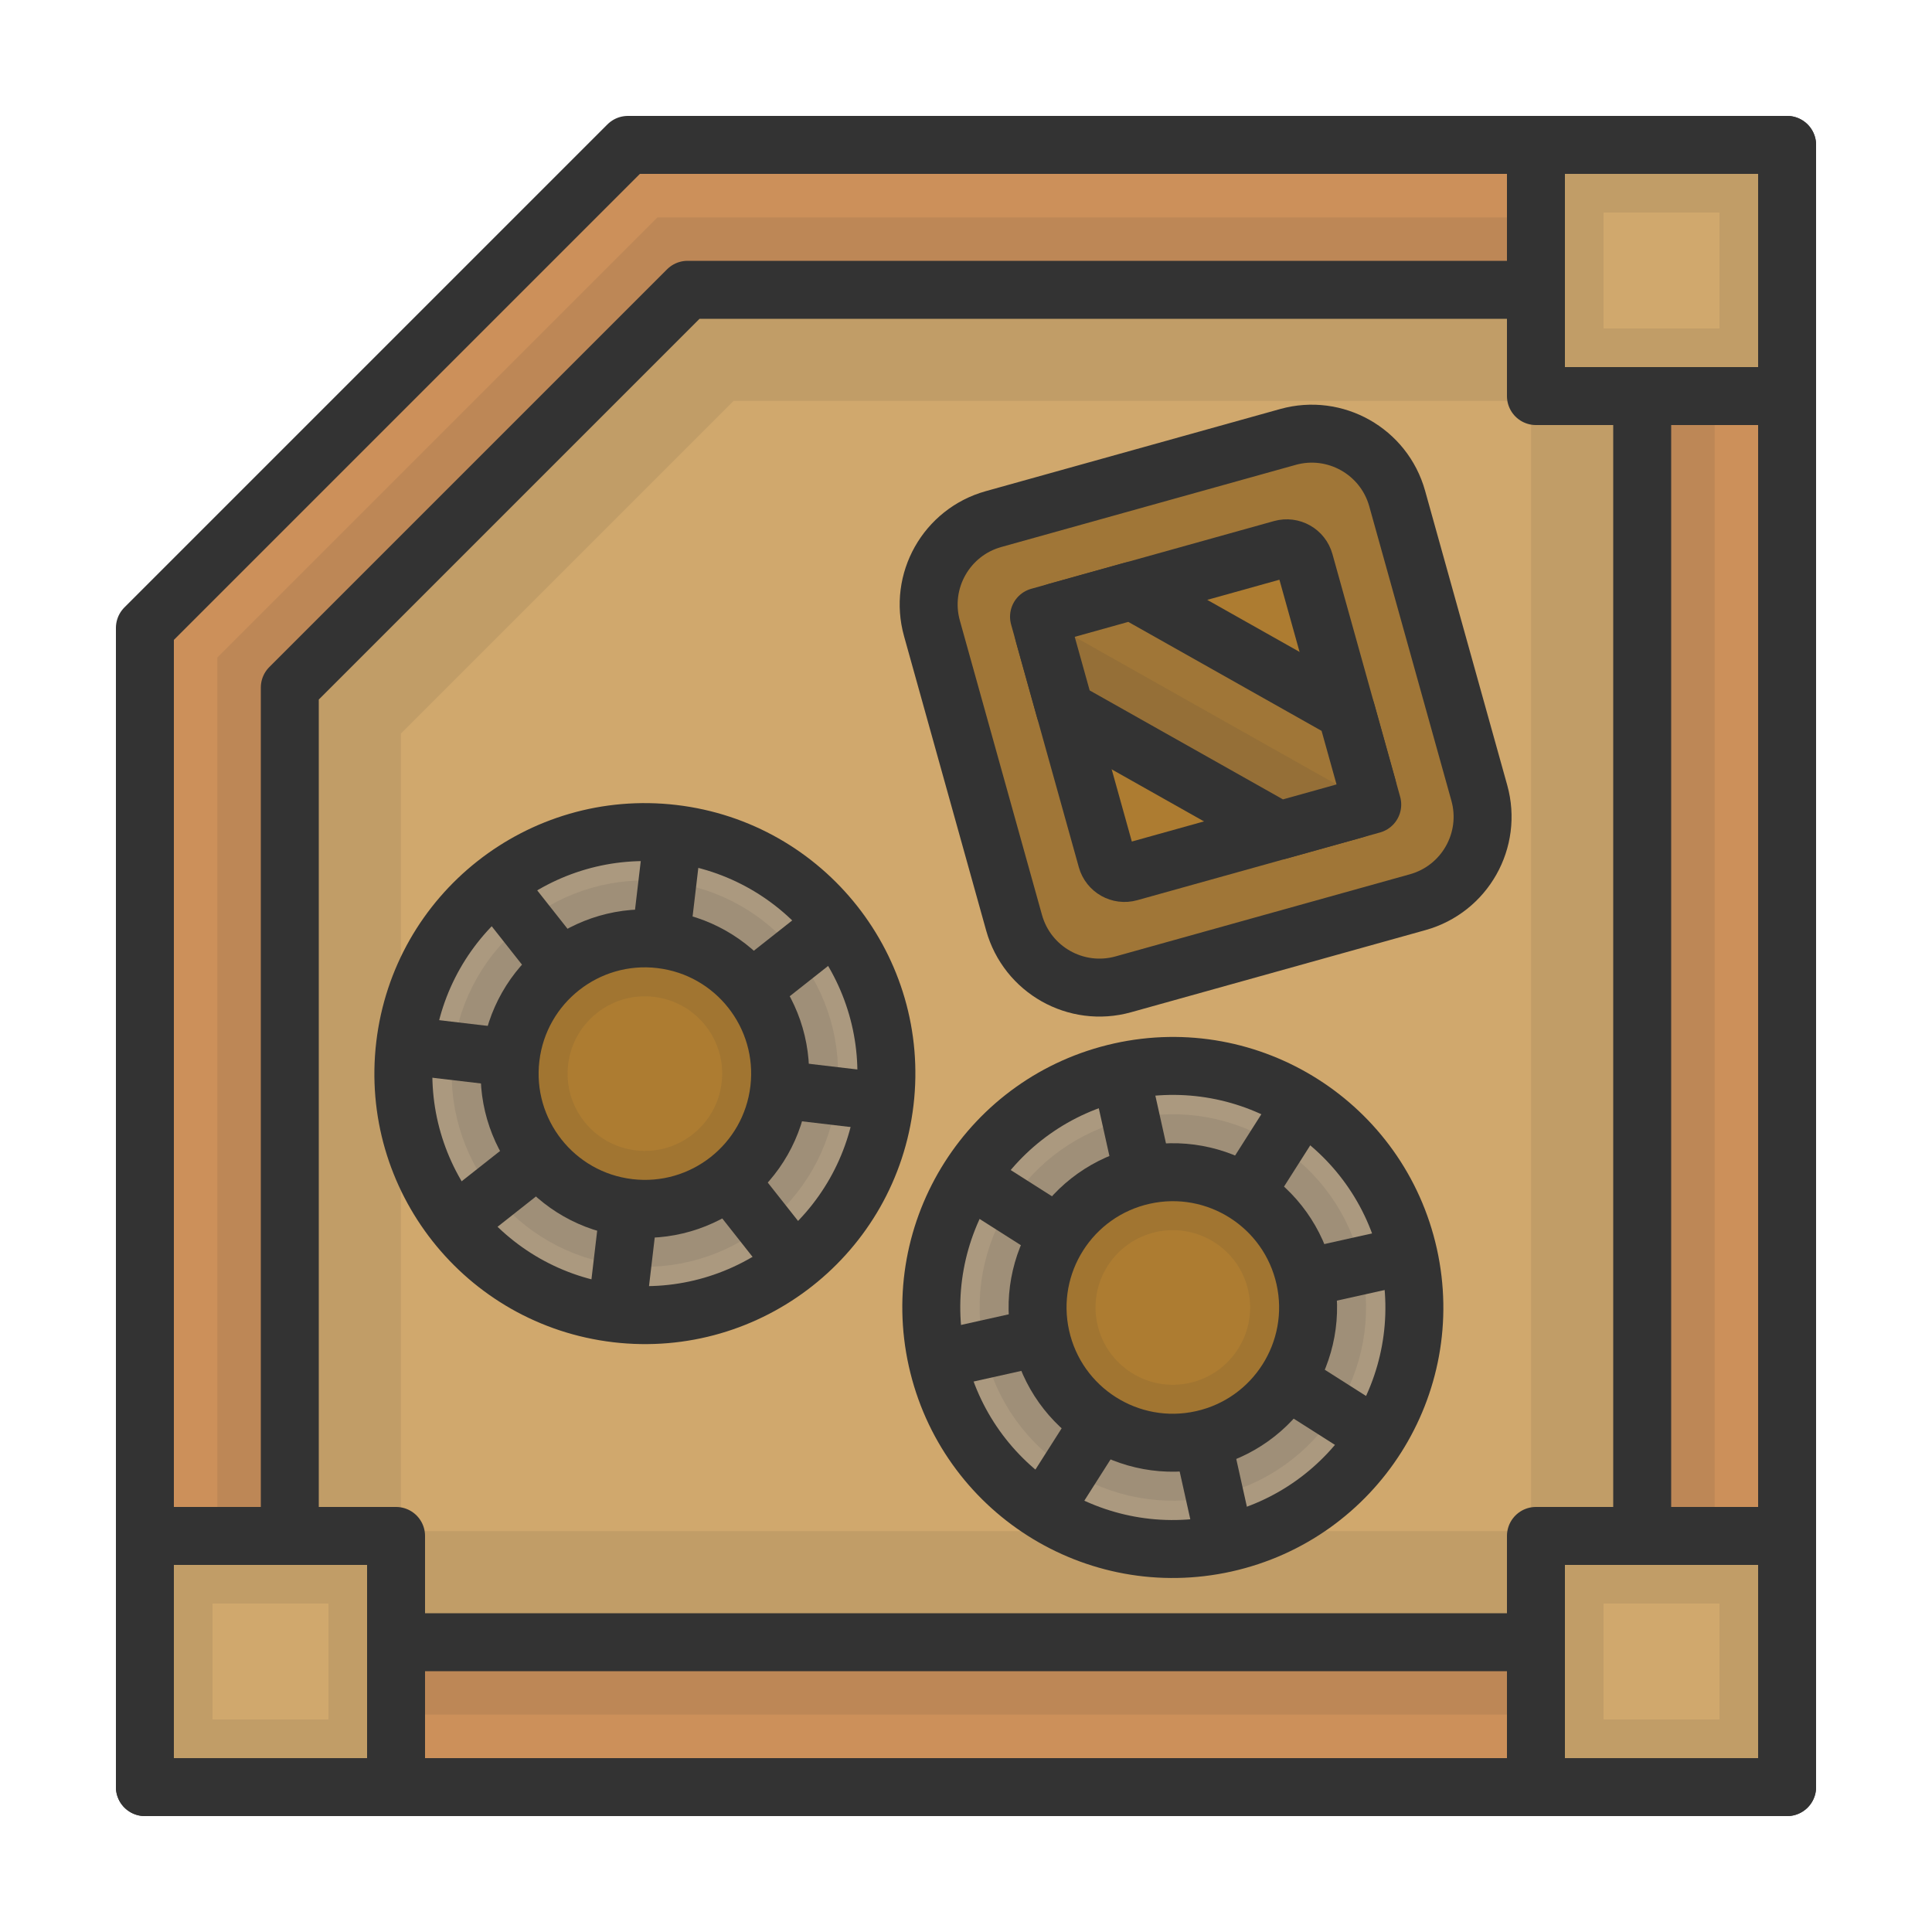
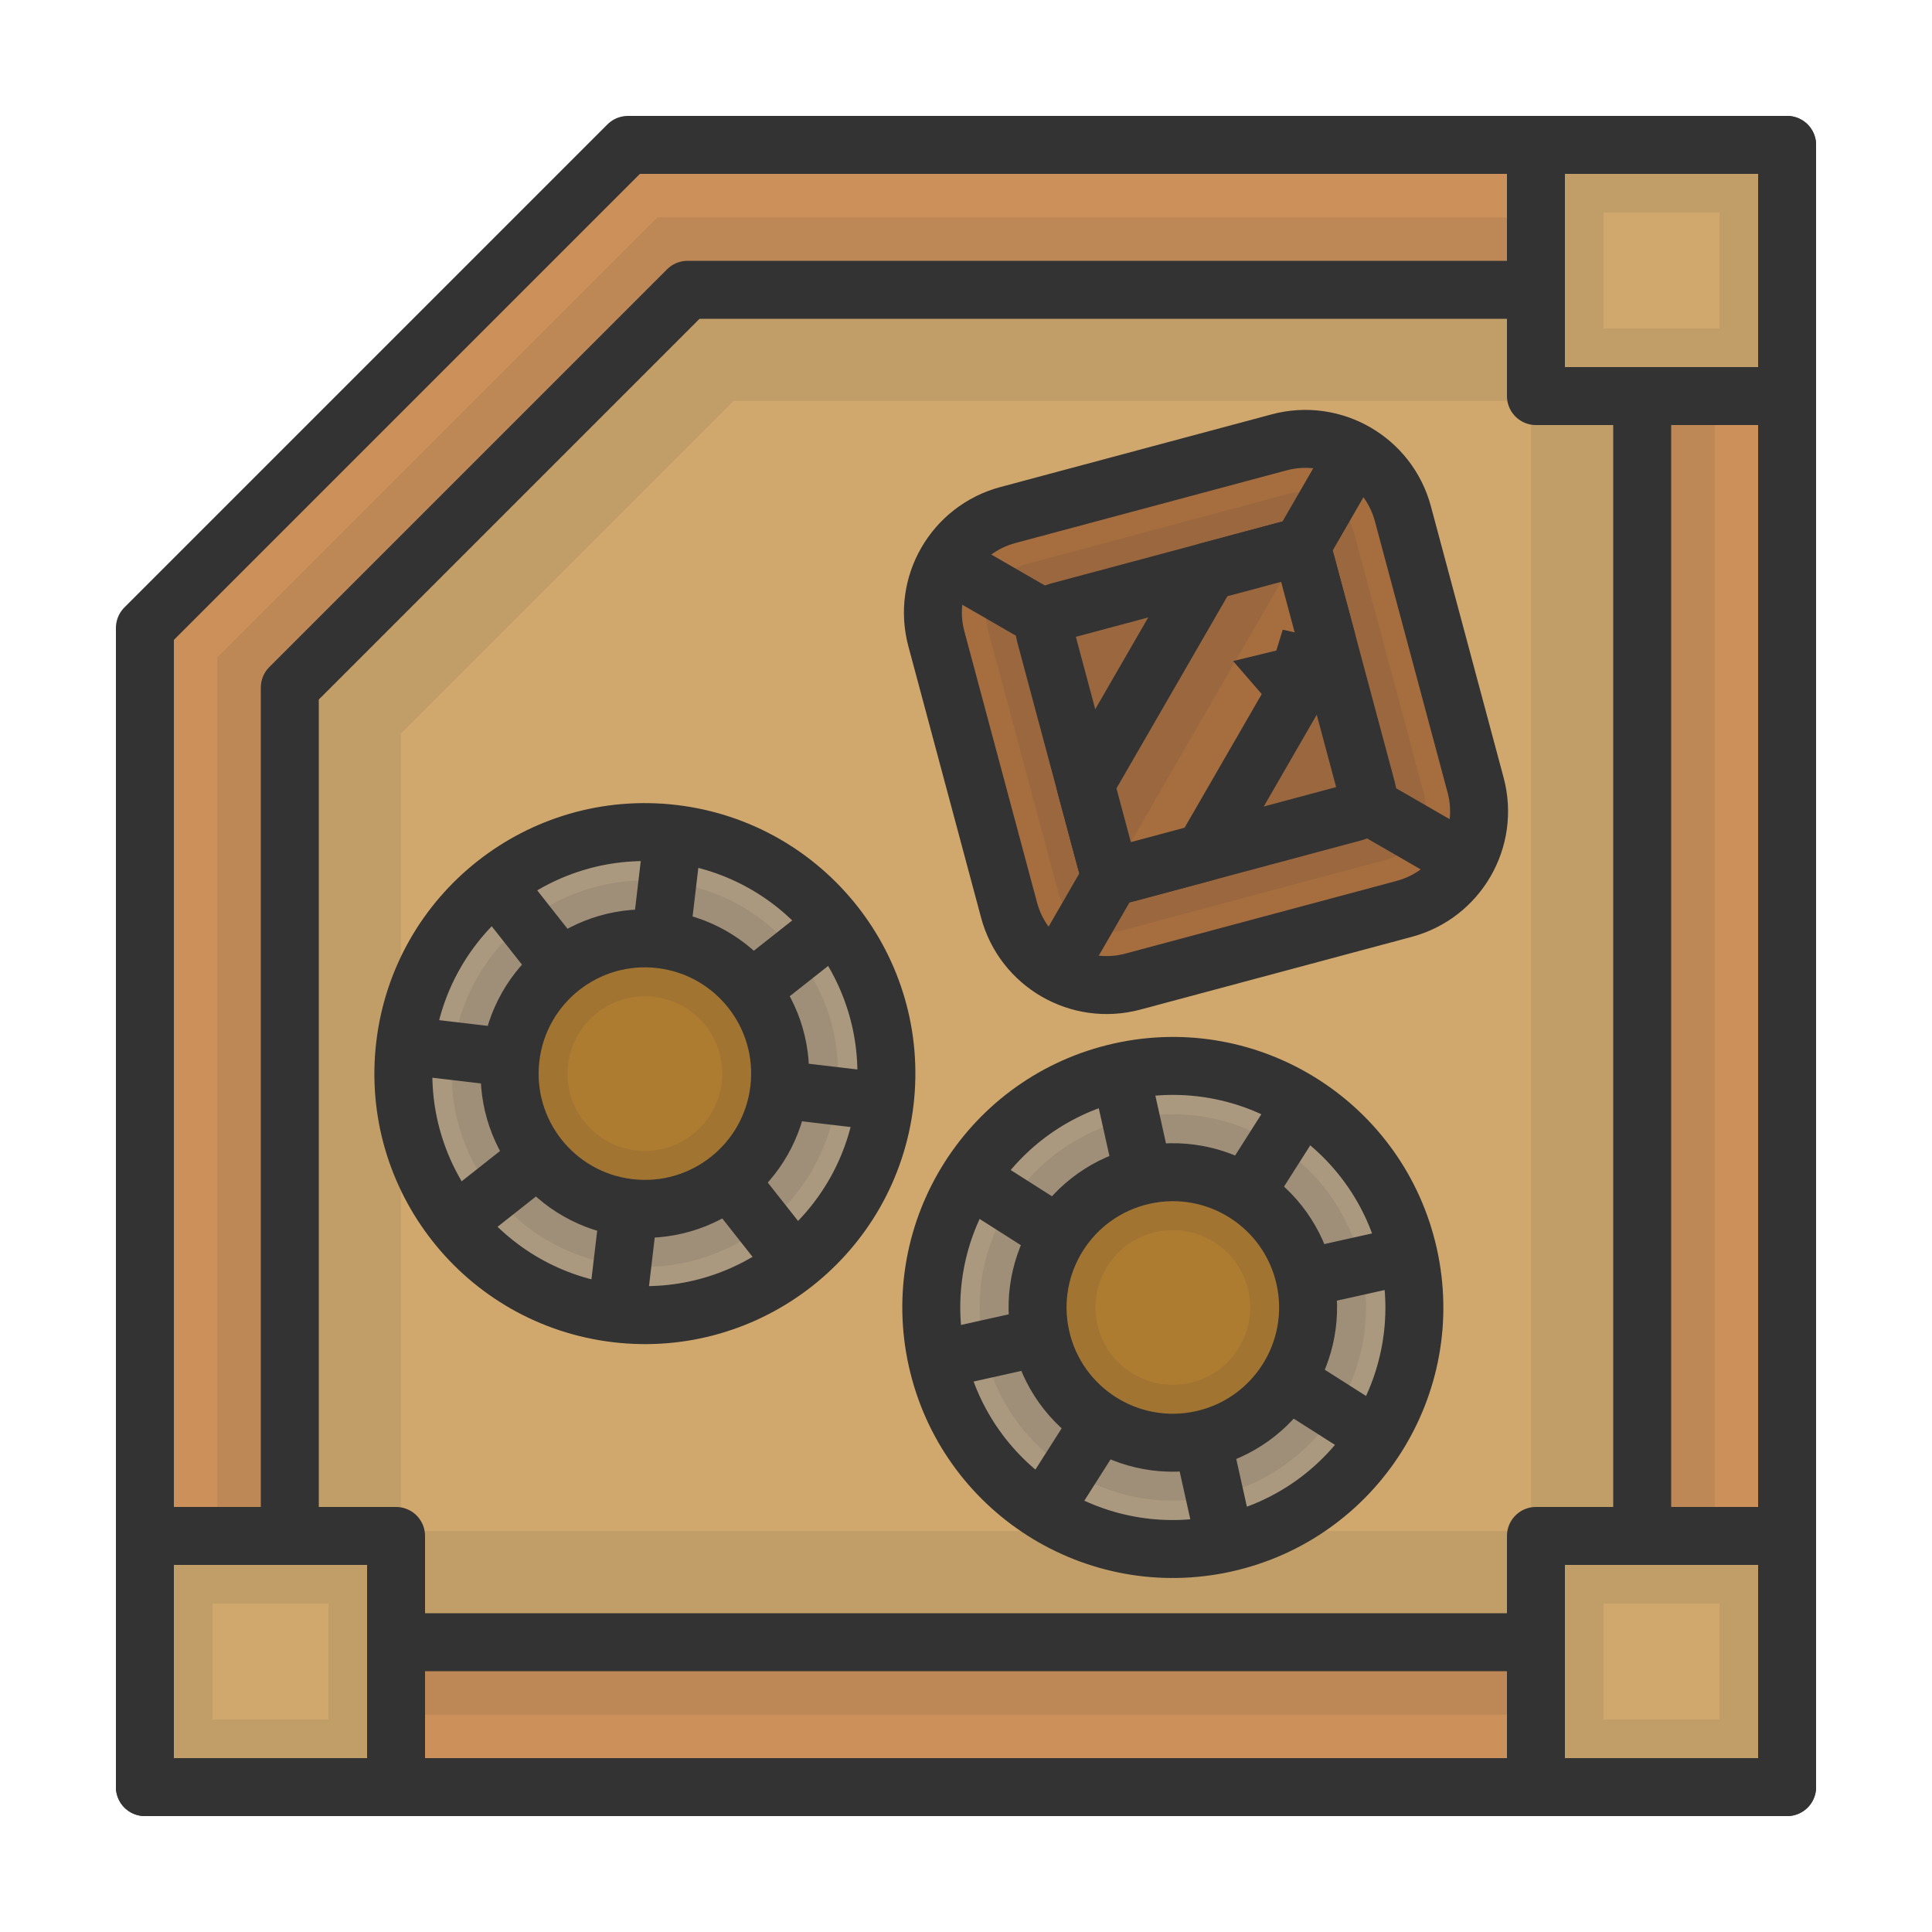
<svg xmlns="http://www.w3.org/2000/svg" width="500mm" height="500mm" viewBox="0 0 500 500" version="1.1" id="svg5">
  <defs id="defs2" />
  <g id="layer1">
-     <g id="g990" transform="matrix(5,0,0,5,2.5e-6,-9.5367432e-6)">
-       <g id="g29601">
-         <path style="fill:#cc905a;fill-opacity:1;stroke:#333333;stroke-width:3;stroke-linecap:butt;stroke-linejoin:round;stroke-miterlimit:4;stroke-dasharray:none;stroke-opacity:1" d="M 7.5,92.5 V 32.5 L 32.5,7.5 H 92.5 V 92.5 Z" id="path1085" />
-         <path style="fill:#d0a86d;fill-opacity:1;stroke:#333333;stroke-width:3;stroke-linecap:butt;stroke-linejoin:round;stroke-miterlimit:4;stroke-dasharray:none;stroke-opacity:1" d="M 15,85 V 35.588 L 35.588,15 H 85 v 70 z" id="path1085-6" />
-         <path style="fill:none;fill-opacity:1;stroke:#333333;stroke-width:9.5;stroke-linecap:butt;stroke-linejoin:miter;stroke-miterlimit:4;stroke-dasharray:none;stroke-opacity:0.1" d="M 16,84 V 36 L 36,16 h 48 v 68 z" id="path1085-6-90" />
-         <path style="fill:none;fill-opacity:1;stroke:#333333;stroke-width:0;stroke-linecap:butt;stroke-linejoin:round;stroke-miterlimit:4;stroke-dasharray:none;stroke-opacity:0.1" d="M 50,82.5 V 36.618 L 30.882,17.5 H -15 v 65 z" id="path1085-6-9" />
-       </g>
-       <g id="g20707">
-         <rect style="fill:#d0a86d;fill-opacity:1;fill-rule:evenodd;stroke:#333333;stroke-width:3;stroke-linecap:round;stroke-linejoin:round;stroke-miterlimit:4;stroke-dasharray:none;stroke-dashoffset:188.976;stroke-opacity:1" id="rect18654" width="13" height="13" x="79.5" y="7.5" ry="0" />
-         <rect style="fill:none;fill-opacity:1;fill-rule:evenodd;stroke:#333333;stroke-width:3;stroke-linecap:round;stroke-linejoin:round;stroke-miterlimit:4;stroke-dasharray:none;stroke-dashoffset:188.976;stroke-opacity:0.1" id="rect20543" width="9" height="9" x="81.5" y="9.5" />
-       </g>
-       <g id="g20707-5" transform="translate(0,72)">
-         <rect style="fill:#d0a86d;fill-opacity:1;fill-rule:evenodd;stroke:#333333;stroke-width:3;stroke-linecap:round;stroke-linejoin:round;stroke-miterlimit:4;stroke-dasharray:none;stroke-dashoffset:188.976;stroke-opacity:1" id="rect18654-1" width="13" height="13" x="79.5" y="7.5" ry="0" />
-         <rect style="fill:none;fill-opacity:1;fill-rule:evenodd;stroke:#333333;stroke-width:3;stroke-linecap:round;stroke-linejoin:round;stroke-miterlimit:4;stroke-dasharray:none;stroke-dashoffset:188.976;stroke-opacity:0.1" id="rect20543-1" width="9" height="9" x="81.5" y="9.5" />
-       </g>
-       <g id="g20707-1" transform="translate(-72,72)">
-         <rect style="fill:#d0a86d;fill-opacity:1;fill-rule:evenodd;stroke:#333333;stroke-width:3;stroke-linecap:round;stroke-linejoin:round;stroke-miterlimit:4;stroke-dasharray:none;stroke-dashoffset:188.976;stroke-opacity:1" id="rect18654-12" width="13" height="13" x="79.5" y="7.5" ry="0" />
-         <rect style="fill:none;fill-opacity:1;fill-rule:evenodd;stroke:#333333;stroke-width:3;stroke-linecap:round;stroke-linejoin:round;stroke-miterlimit:4;stroke-dasharray:none;stroke-dashoffset:188.976;stroke-opacity:0.1" id="rect20543-8" width="9" height="9" x="81.5" y="9.5" />
-       </g>
-       <g id="g9792-5" transform="rotate(-48.94955,32.17411,43.2668)">
-         <g id="g17512" transform="rotate(-56.63883,64.41131,49.48513)">
-           <rect style="fill:#a07637;fill-opacity:1;fill-rule:evenodd;stroke:#333333;stroke-width:3;stroke-linecap:round;stroke-linejoin:round;stroke-miterlimit:4;stroke-dasharray:none;stroke-dashoffset:188.976;stroke-opacity:1" id="rect5899-6" width="25" height="25" x="37.5" y="37.5" ry="4.59" />
-           <rect style="fill:#ad7c31;fill-opacity:1;fill-rule:evenodd;stroke:#333333;stroke-width:3;stroke-linecap:round;stroke-linejoin:round;stroke-miterlimit:4;stroke-dasharray:none;stroke-dashoffset:188.976;stroke-opacity:1" id="rect5899-1-8" width="14" height="14" x="43" y="43" ry="0.954" />
-           <path style="fill:#a07637;fill-opacity:1;stroke:#333333;stroke-width:3;stroke-linecap:butt;stroke-linejoin:round;stroke-miterlimit:4;stroke-dasharray:none;stroke-opacity:1" d="M 43,57 43,52 l 9,-9 5,10e-7 L 57,48 48,57 Z" id="path7105-6" />
-           <path style="fill:#333333;fill-opacity:0.1;stroke:#000000;stroke-width:0;stroke-linecap:butt;stroke-linejoin:miter;stroke-miterlimit:4;stroke-dasharray:none;stroke-opacity:1" d="m 43,57 v -5 l 9,-9 h 5 z" id="path9607-6" />
-         </g>
-       </g>
-       <g id="g18120-0" transform="rotate(6.724129,-326.7685,307.1198)">
-         <circle style="fill:#ab997f;fill-opacity:1;fill-rule:evenodd;stroke:#333333;stroke-width:3;stroke-linecap:round;stroke-linejoin:round;stroke-miterlimit:4;stroke-dasharray:none;stroke-dashoffset:188.976;stroke-opacity:1" id="path12881-6-8-8" cx="1.448" cy="15.131" r="12.5" />
-         <path style="fill:none;stroke:#333333;stroke-width:3;stroke-linecap:butt;stroke-linejoin:miter;stroke-miterlimit:4;stroke-dasharray:none;stroke-opacity:1" d="m -10.052,15.131 h 23" id="path17233-7-1" />
-         <path style="fill:none;stroke:#333333;stroke-width:3;stroke-linecap:butt;stroke-linejoin:miter;stroke-miterlimit:4;stroke-dasharray:none;stroke-opacity:1" d="M -6.684,6.999 9.58,23.263" id="path17233-3-9-1" />
-         <path style="fill:none;stroke:#333333;stroke-width:3;stroke-linecap:butt;stroke-linejoin:miter;stroke-miterlimit:4;stroke-dasharray:none;stroke-opacity:1" d="m 1.448,3.631 v 23" id="path17233-6-1-9" />
-         <path style="fill:none;stroke:#333333;stroke-width:3;stroke-linecap:butt;stroke-linejoin:miter;stroke-miterlimit:4;stroke-dasharray:none;stroke-opacity:1" d="M -6.684,23.263 9.58,6.999" id="path17233-2-5-8" />
-         <circle style="fill:#ad7c31;fill-opacity:1;fill-rule:evenodd;stroke:#333333;stroke-width:3;stroke-linecap:round;stroke-linejoin:round;stroke-miterlimit:4;stroke-dasharray:none;stroke-dashoffset:188.976;stroke-opacity:1" id="path12881-1-9" cx="1.448" cy="15.131" r="7" />
-         <ellipse style="fill:none;fill-opacity:1;fill-rule:evenodd;stroke:#333333;stroke-width:6;stroke-linecap:round;stroke-linejoin:round;stroke-miterlimit:4;stroke-dasharray:none;stroke-dashoffset:188.976;stroke-opacity:0.1" id="path18009-8" cx="1.448" cy="15.131" rx="7" ry="7" />
-       </g>
-       <g id="g18120-2" transform="rotate(-12.55214,269.9573,-228.0029)">
-         <circle style="fill:#ab997f;fill-opacity:1;fill-rule:evenodd;stroke:#333333;stroke-width:3;stroke-linecap:round;stroke-linejoin:round;stroke-miterlimit:4;stroke-dasharray:none;stroke-dashoffset:188.976;stroke-opacity:1" id="path12881-6-8-7" cx="1.448" cy="15.131" r="12.5" />
-         <path style="fill:none;stroke:#333333;stroke-width:3;stroke-linecap:butt;stroke-linejoin:miter;stroke-miterlimit:4;stroke-dasharray:none;stroke-opacity:1" d="m -10.052,15.131 h 23" id="path17233-7-2" />
-         <path style="fill:none;stroke:#333333;stroke-width:3;stroke-linecap:butt;stroke-linejoin:miter;stroke-miterlimit:4;stroke-dasharray:none;stroke-opacity:1" d="M -6.684,6.999 9.58,23.263" id="path17233-3-9-3" />
-         <path style="fill:none;stroke:#333333;stroke-width:3;stroke-linecap:butt;stroke-linejoin:miter;stroke-miterlimit:4;stroke-dasharray:none;stroke-opacity:1" d="m 1.448,3.631 v 23" id="path17233-6-1-2" />
-         <path style="fill:none;stroke:#333333;stroke-width:3;stroke-linecap:butt;stroke-linejoin:miter;stroke-miterlimit:4;stroke-dasharray:none;stroke-opacity:1" d="M -6.684,23.263 9.58,6.999" id="path17233-2-5-2" />
-         <circle style="fill:#ad7c31;fill-opacity:1;fill-rule:evenodd;stroke:#333333;stroke-width:3;stroke-linecap:round;stroke-linejoin:round;stroke-miterlimit:4;stroke-dasharray:none;stroke-dashoffset:188.976;stroke-opacity:1" id="path12881-1-8" cx="1.448" cy="15.131" r="7" />
-         <ellipse style="fill:none;fill-opacity:1;fill-rule:evenodd;stroke:#333333;stroke-width:6;stroke-linecap:round;stroke-linejoin:round;stroke-miterlimit:4;stroke-dasharray:none;stroke-dashoffset:188.976;stroke-opacity:0.1" id="path18009-9" cx="1.448" cy="15.131" rx="7" ry="7" />
-       </g>
+     <g id="g29601" transform="matrix(5,0,0,5,2.5e-6,-9.5367432e-6)">
+       <path style="fill:#cc905a;fill-opacity:1;stroke:#333333;stroke-width:3;stroke-linecap:butt;stroke-linejoin:round;stroke-miterlimit:4;stroke-dasharray:none;stroke-opacity:1" d="M 7.5,92.5 V 32.5 L 32.5,7.5 H 92.5 V 92.5 Z" id="path1085" />
+       <path style="fill:#d0a86d;fill-opacity:1;stroke:#333333;stroke-width:3;stroke-linecap:butt;stroke-linejoin:round;stroke-miterlimit:4;stroke-dasharray:none;stroke-opacity:1" d="M 15,85 V 35.588 L 35.588,15 H 85 v 70 z" id="path1085-6" />
+       <path style="fill:none;fill-opacity:1;stroke:#333333;stroke-width:9.5;stroke-linecap:butt;stroke-linejoin:miter;stroke-miterlimit:4;stroke-dasharray:none;stroke-opacity:0.1" d="M 16,84 V 36 L 36,16 h 48 v 68 z" id="path1085-6-90" />
+       <path style="fill:none;fill-opacity:1;stroke:#333333;stroke-width:0;stroke-linecap:butt;stroke-linejoin:round;stroke-miterlimit:4;stroke-dasharray:none;stroke-opacity:0.1" d="M 50,82.5 V 36.618 L 30.882,17.5 H -15 v 65 z" id="path1085-6-9" />
+     </g>
+     <g id="g20707" transform="matrix(5,0,0,5,2.5e-6,-9.5367432e-6)">
+       <rect style="fill:#d0a86d;fill-opacity:1;fill-rule:evenodd;stroke:#333333;stroke-width:3;stroke-linecap:round;stroke-linejoin:round;stroke-miterlimit:4;stroke-dasharray:none;stroke-dashoffset:188.976;stroke-opacity:1" id="rect18654" width="13" height="13" x="79.5" y="7.5" ry="0" />
+       <rect style="fill:none;fill-opacity:1;fill-rule:evenodd;stroke:#333333;stroke-width:3;stroke-linecap:round;stroke-linejoin:round;stroke-miterlimit:4;stroke-dasharray:none;stroke-dashoffset:188.976;stroke-opacity:0.1" id="rect20543" width="9" height="9" x="81.5" y="9.5" />
+     </g>
+     <g id="g20707-5" transform="matrix(5,0,0,5,2.5e-6,360)">
+       <rect style="fill:#d0a86d;fill-opacity:1;fill-rule:evenodd;stroke:#333333;stroke-width:3;stroke-linecap:round;stroke-linejoin:round;stroke-miterlimit:4;stroke-dasharray:none;stroke-dashoffset:188.976;stroke-opacity:1" id="rect18654-1" width="13" height="13" x="79.5" y="7.5" ry="0" />
+       <rect style="fill:none;fill-opacity:1;fill-rule:evenodd;stroke:#333333;stroke-width:3;stroke-linecap:round;stroke-linejoin:round;stroke-miterlimit:4;stroke-dasharray:none;stroke-dashoffset:188.976;stroke-opacity:0.1" id="rect20543-1" width="9" height="9" x="81.5" y="9.5" />
+     </g>
+     <g id="g20707-1" transform="matrix(5,0,0,5,-360,360)">
+       <rect style="fill:#d0a86d;fill-opacity:1;fill-rule:evenodd;stroke:#333333;stroke-width:3;stroke-linecap:round;stroke-linejoin:round;stroke-miterlimit:4;stroke-dasharray:none;stroke-dashoffset:188.976;stroke-opacity:1" id="rect18654-12" width="13" height="13" x="79.5" y="7.5" ry="0" />
+       <rect style="fill:none;fill-opacity:1;fill-rule:evenodd;stroke:#333333;stroke-width:3;stroke-linecap:round;stroke-linejoin:round;stroke-miterlimit:4;stroke-dasharray:none;stroke-dashoffset:188.976;stroke-opacity:0.1" id="rect20543-8" width="9" height="9" x="81.5" y="9.5" />
+     </g>
+     <g id="g18120-0" transform="matrix(4.965607,0.5854449,-0.5854449,4.965607,168.5632,201.8677)">
+       <circle style="fill:#ab997f;fill-opacity:1;fill-rule:evenodd;stroke:#333333;stroke-width:3;stroke-linecap:round;stroke-linejoin:round;stroke-miterlimit:4;stroke-dasharray:none;stroke-dashoffset:188.976;stroke-opacity:1" id="path12881-6-8-8" cx="1.448" cy="15.131" r="12.5" />
+       <path style="fill:none;stroke:#333333;stroke-width:3;stroke-linecap:butt;stroke-linejoin:miter;stroke-miterlimit:4;stroke-dasharray:none;stroke-opacity:1" d="m -10.052,15.131 h 23" id="path17233-7-1" />
+       <path style="fill:none;stroke:#333333;stroke-width:3;stroke-linecap:butt;stroke-linejoin:miter;stroke-miterlimit:4;stroke-dasharray:none;stroke-opacity:1" d="M -6.684,6.999 9.58,23.263" id="path17233-3-9-1" />
+       <path style="fill:none;stroke:#333333;stroke-width:3;stroke-linecap:butt;stroke-linejoin:miter;stroke-miterlimit:4;stroke-dasharray:none;stroke-opacity:1" d="m 1.448,3.631 v 23" id="path17233-6-1-9" />
+       <path style="fill:none;stroke:#333333;stroke-width:3;stroke-linecap:butt;stroke-linejoin:miter;stroke-miterlimit:4;stroke-dasharray:none;stroke-opacity:1" d="M -6.684,23.263 9.58,6.999" id="path17233-2-5-8" />
+       <circle style="fill:#ad7c31;fill-opacity:1;fill-rule:evenodd;stroke:#333333;stroke-width:3;stroke-linecap:round;stroke-linejoin:round;stroke-miterlimit:4;stroke-dasharray:none;stroke-dashoffset:188.976;stroke-opacity:1" id="path12881-1-9" cx="1.448" cy="15.131" r="7" />
+       <ellipse style="fill:none;fill-opacity:1;fill-rule:evenodd;stroke:#333333;stroke-width:6;stroke-linecap:round;stroke-linejoin:round;stroke-miterlimit:4;stroke-dasharray:none;stroke-dashoffset:188.976;stroke-opacity:0.1" id="path18009-8" cx="1.448" cy="15.131" rx="7" ry="7" />
+     </g>
+     <g id="g18120-2" transform="matrix(4.880493,-1.08664,1.08664,4.880493,280.0187,266.0984)">
+       <circle style="fill:#ab997f;fill-opacity:1;fill-rule:evenodd;stroke:#333333;stroke-width:3;stroke-linecap:round;stroke-linejoin:round;stroke-miterlimit:4;stroke-dasharray:none;stroke-dashoffset:188.976;stroke-opacity:1" id="path12881-6-8-7" cx="1.448" cy="15.131" r="12.5" />
+       <path style="fill:none;stroke:#333333;stroke-width:3;stroke-linecap:butt;stroke-linejoin:miter;stroke-miterlimit:4;stroke-dasharray:none;stroke-opacity:1" d="m -10.052,15.131 h 23" id="path17233-7-2" />
+       <path style="fill:none;stroke:#333333;stroke-width:3;stroke-linecap:butt;stroke-linejoin:miter;stroke-miterlimit:4;stroke-dasharray:none;stroke-opacity:1" d="M -6.684,6.999 9.58,23.263" id="path17233-3-9-3" />
+       <path style="fill:none;stroke:#333333;stroke-width:3;stroke-linecap:butt;stroke-linejoin:miter;stroke-miterlimit:4;stroke-dasharray:none;stroke-opacity:1" d="m 1.448,3.631 v 23" id="path17233-6-1-2" />
+       <path style="fill:none;stroke:#333333;stroke-width:3;stroke-linecap:butt;stroke-linejoin:miter;stroke-miterlimit:4;stroke-dasharray:none;stroke-opacity:1" d="M -6.684,23.263 9.58,6.999" id="path17233-2-5-2" />
+       <circle style="fill:#ad7c31;fill-opacity:1;fill-rule:evenodd;stroke:#333333;stroke-width:3;stroke-linecap:round;stroke-linejoin:round;stroke-miterlimit:4;stroke-dasharray:none;stroke-dashoffset:188.976;stroke-opacity:1" id="path12881-1-8" cx="1.448" cy="15.131" r="7" />
+       <ellipse style="fill:none;fill-opacity:1;fill-rule:evenodd;stroke:#333333;stroke-width:6;stroke-linecap:round;stroke-linejoin:round;stroke-miterlimit:4;stroke-dasharray:none;stroke-dashoffset:188.976;stroke-opacity:0.1" id="path18009-9" cx="1.448" cy="15.131" rx="7" ry="7" />
+     </g>
+     <g id="g2" transform="rotate(-15,608.5043,-770.8876)">
+       <rect style="fill:#a66d3f;fill-opacity:1;fill-rule:evenodd;stroke:#333333;stroke-width:15;stroke-linecap:round;stroke-linejoin:round;stroke-miterlimit:4;stroke-dasharray:none;stroke-dashoffset:188.976;stroke-opacity:1" id="rect5899" width="125" height="125" x="12.5" y="12.5" ry="26.147" />
+       <rect style="fill:none;fill-opacity:1;fill-rule:evenodd;stroke:#333333;stroke-width:28;stroke-linecap:round;stroke-linejoin:round;stroke-miterlimit:4;stroke-dasharray:none;stroke-dashoffset:188.976;stroke-opacity:0.1" id="rect5899-1-2" width="70" height="70" x="40" y="40" ry="0" />
+       <rect style="fill:#9b673e;fill-opacity:1;fill-rule:evenodd;stroke:#333333;stroke-width:15;stroke-linecap:round;stroke-linejoin:round;stroke-miterlimit:4;stroke-dasharray:none;stroke-dashoffset:188.976;stroke-opacity:1" id="rect5899-1" width="70" height="70" x="40" y="40" ry="4.768" />
+       <path style="fill:#a66d3f;fill-opacity:1;stroke:#333333;stroke-width:15;stroke-linecap:butt;stroke-linejoin:round;stroke-miterlimit:4;stroke-dasharray:none;stroke-opacity:1" d="m 40,110 -5e-6,-25 45,-45 25,5e-6 5e-5,25 L 65,110 Z" id="path7105" />
+       <path style="fill:#333333;fill-opacity:0.1;stroke:#000000;stroke-width:0;stroke-linecap:butt;stroke-linejoin:miter;stroke-miterlimit:4;stroke-dasharray:none;stroke-opacity:1" d="M 40,110 V 85 L 85,40 H 110 Z" id="path9607" />
+       <path style="fill:none;stroke:#333333;stroke-width:15;stroke-linecap:butt;stroke-linejoin:miter;stroke-dasharray:none;stroke-opacity:1" d="M 110,40 132.5,17.5" id="path1" />
+       <path style="fill:none;stroke:#333333;stroke-width:15;stroke-linecap:butt;stroke-linejoin:miter;stroke-dasharray:none;stroke-opacity:1" d="m 132.5,132.5 -22.5,-22.5" id="path1-5" />
+       <path style="fill:none;stroke:#333333;stroke-width:15;stroke-linecap:butt;stroke-linejoin:miter;stroke-dasharray:none;stroke-opacity:1" d="m 40,40 -22.5,-22.5" id="path1-1" />
+       <path style="fill:none;stroke:#333333;stroke-width:15;stroke-linecap:butt;stroke-linejoin:miter;stroke-dasharray:none;stroke-opacity:1" d="m 17.5,132.5 22.5,-22.5" id="path1-5-8" />
+       <path style="fill:#333333;fill-opacity:1;stroke:#000000;stroke-width:0;stroke-linecap:butt;stroke-linejoin:miter;stroke-dasharray:none;stroke-opacity:1" d="m 94.329,82.888 -9.137,-18.801 11.509,0.264 2.999,-4.783 10.3,5.433 z" id="path2" />
    </g>
  </g>
</svg>
